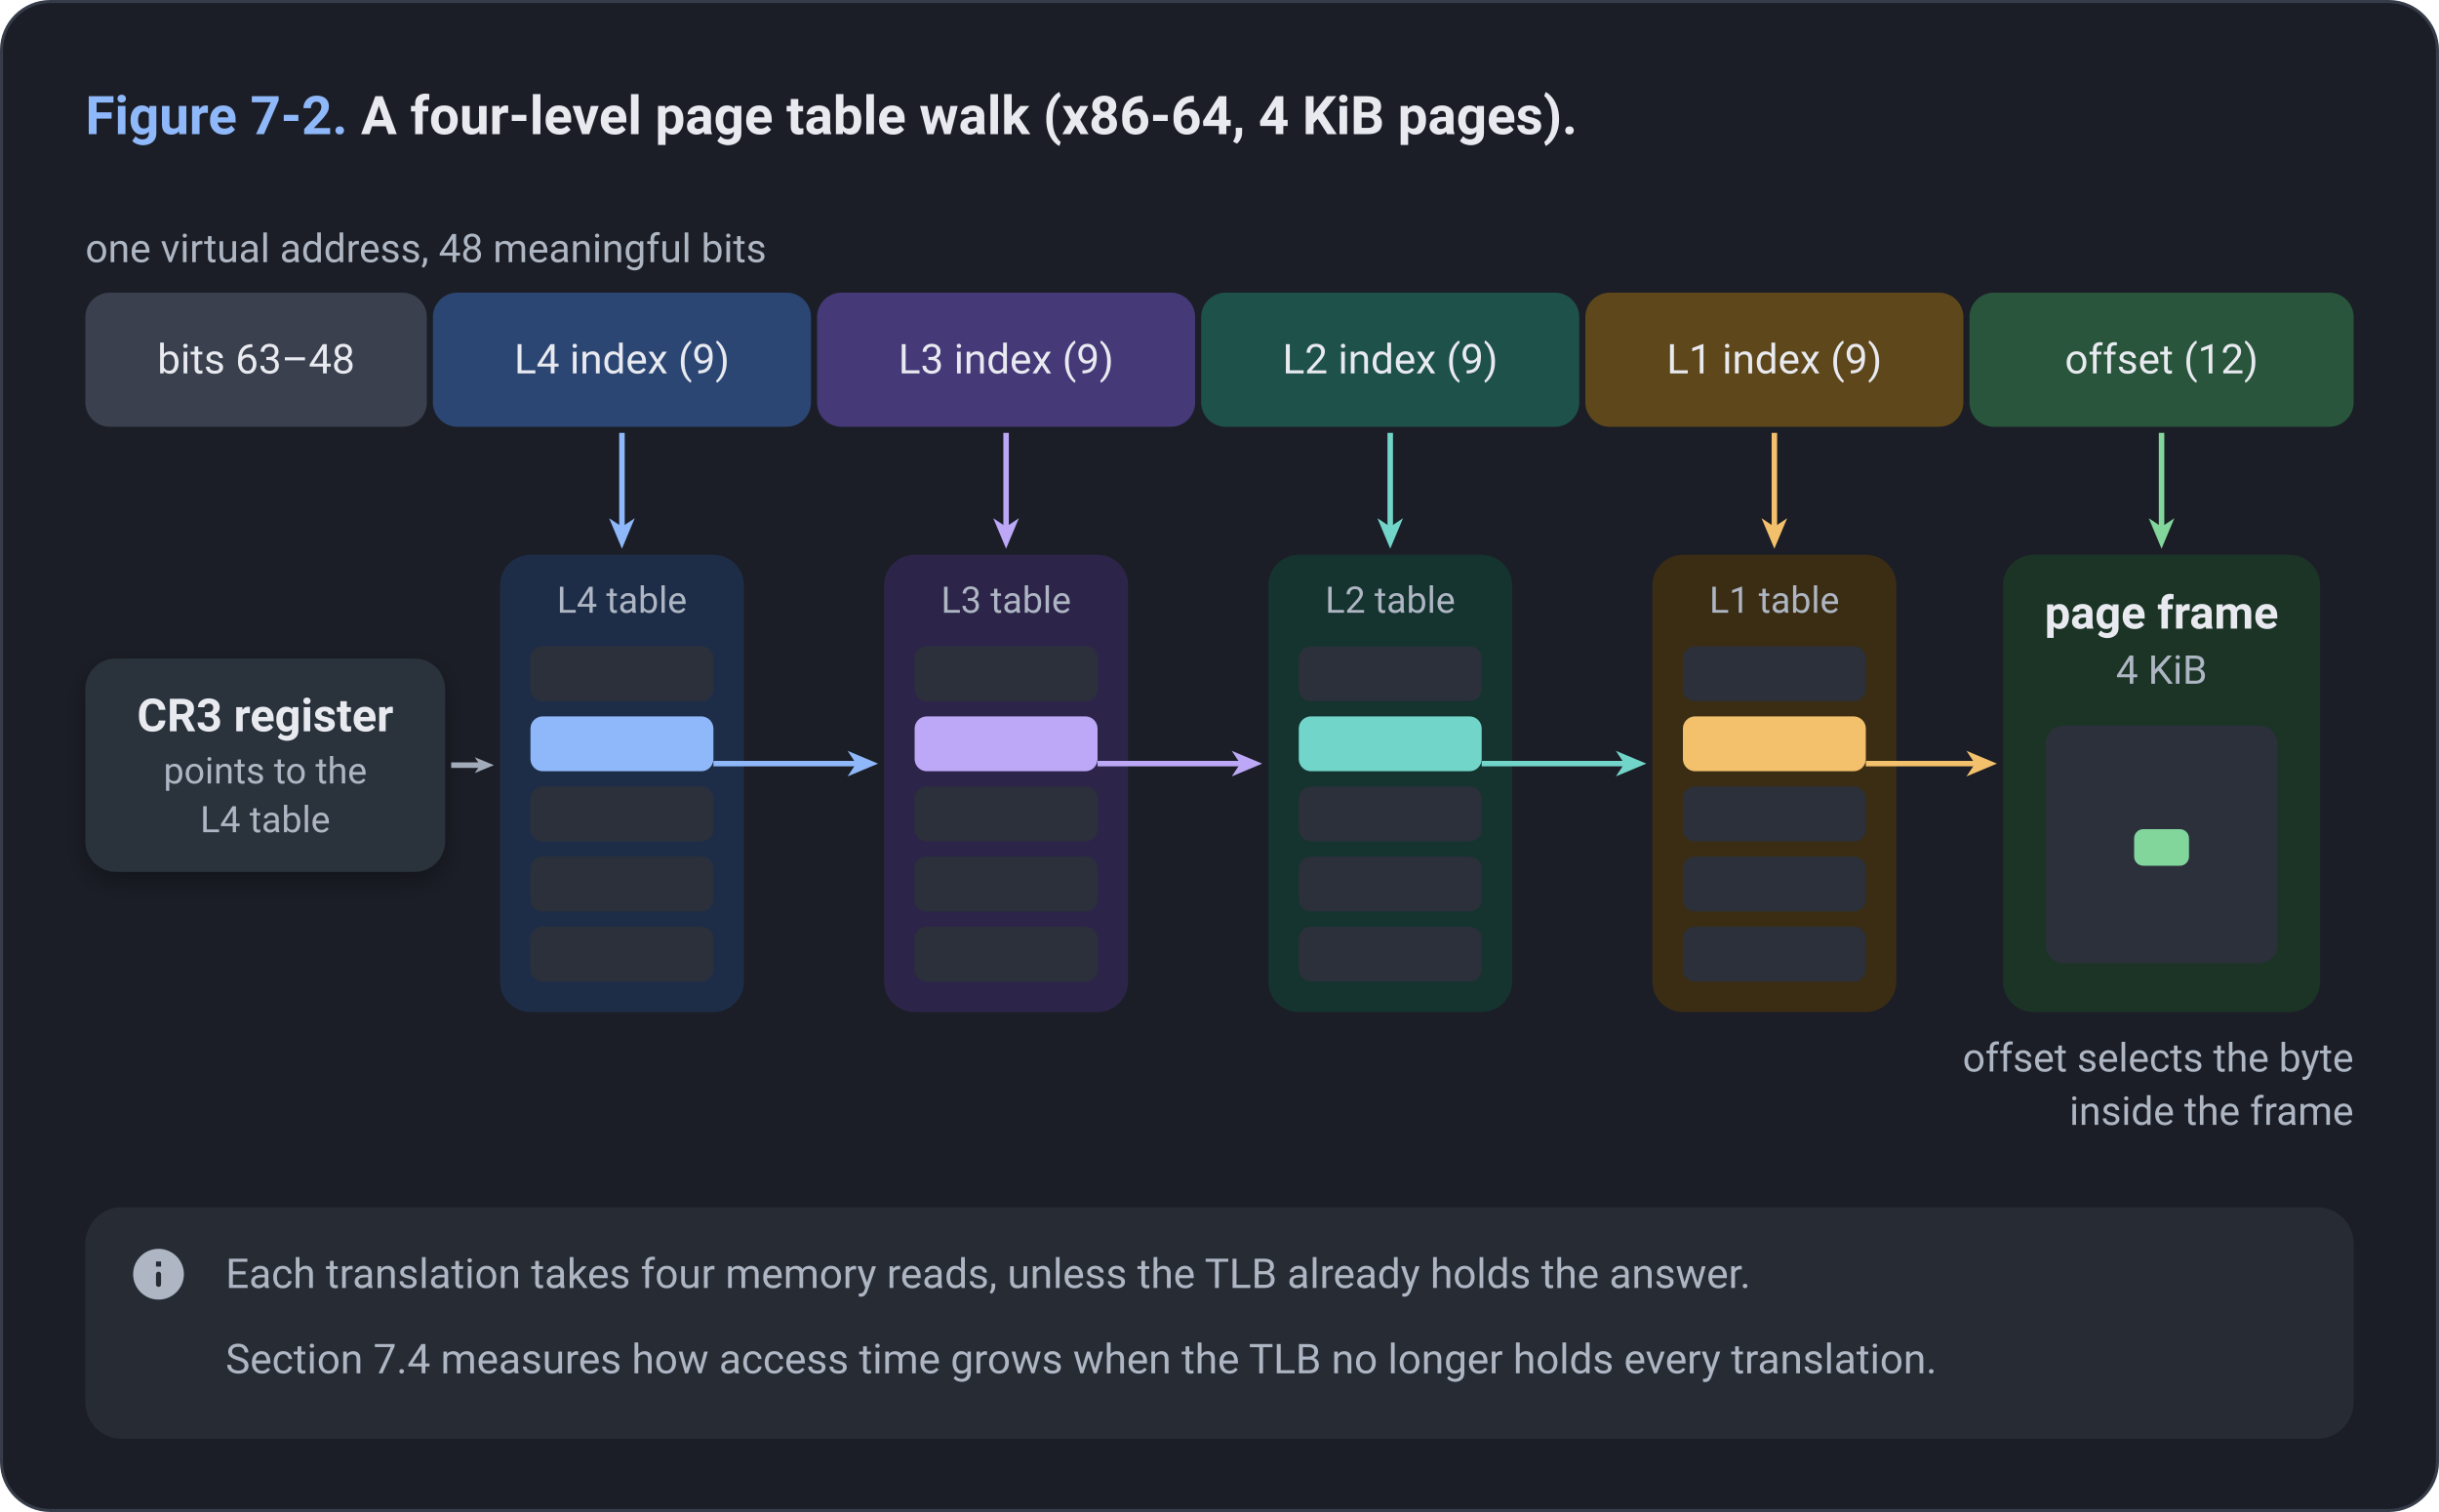
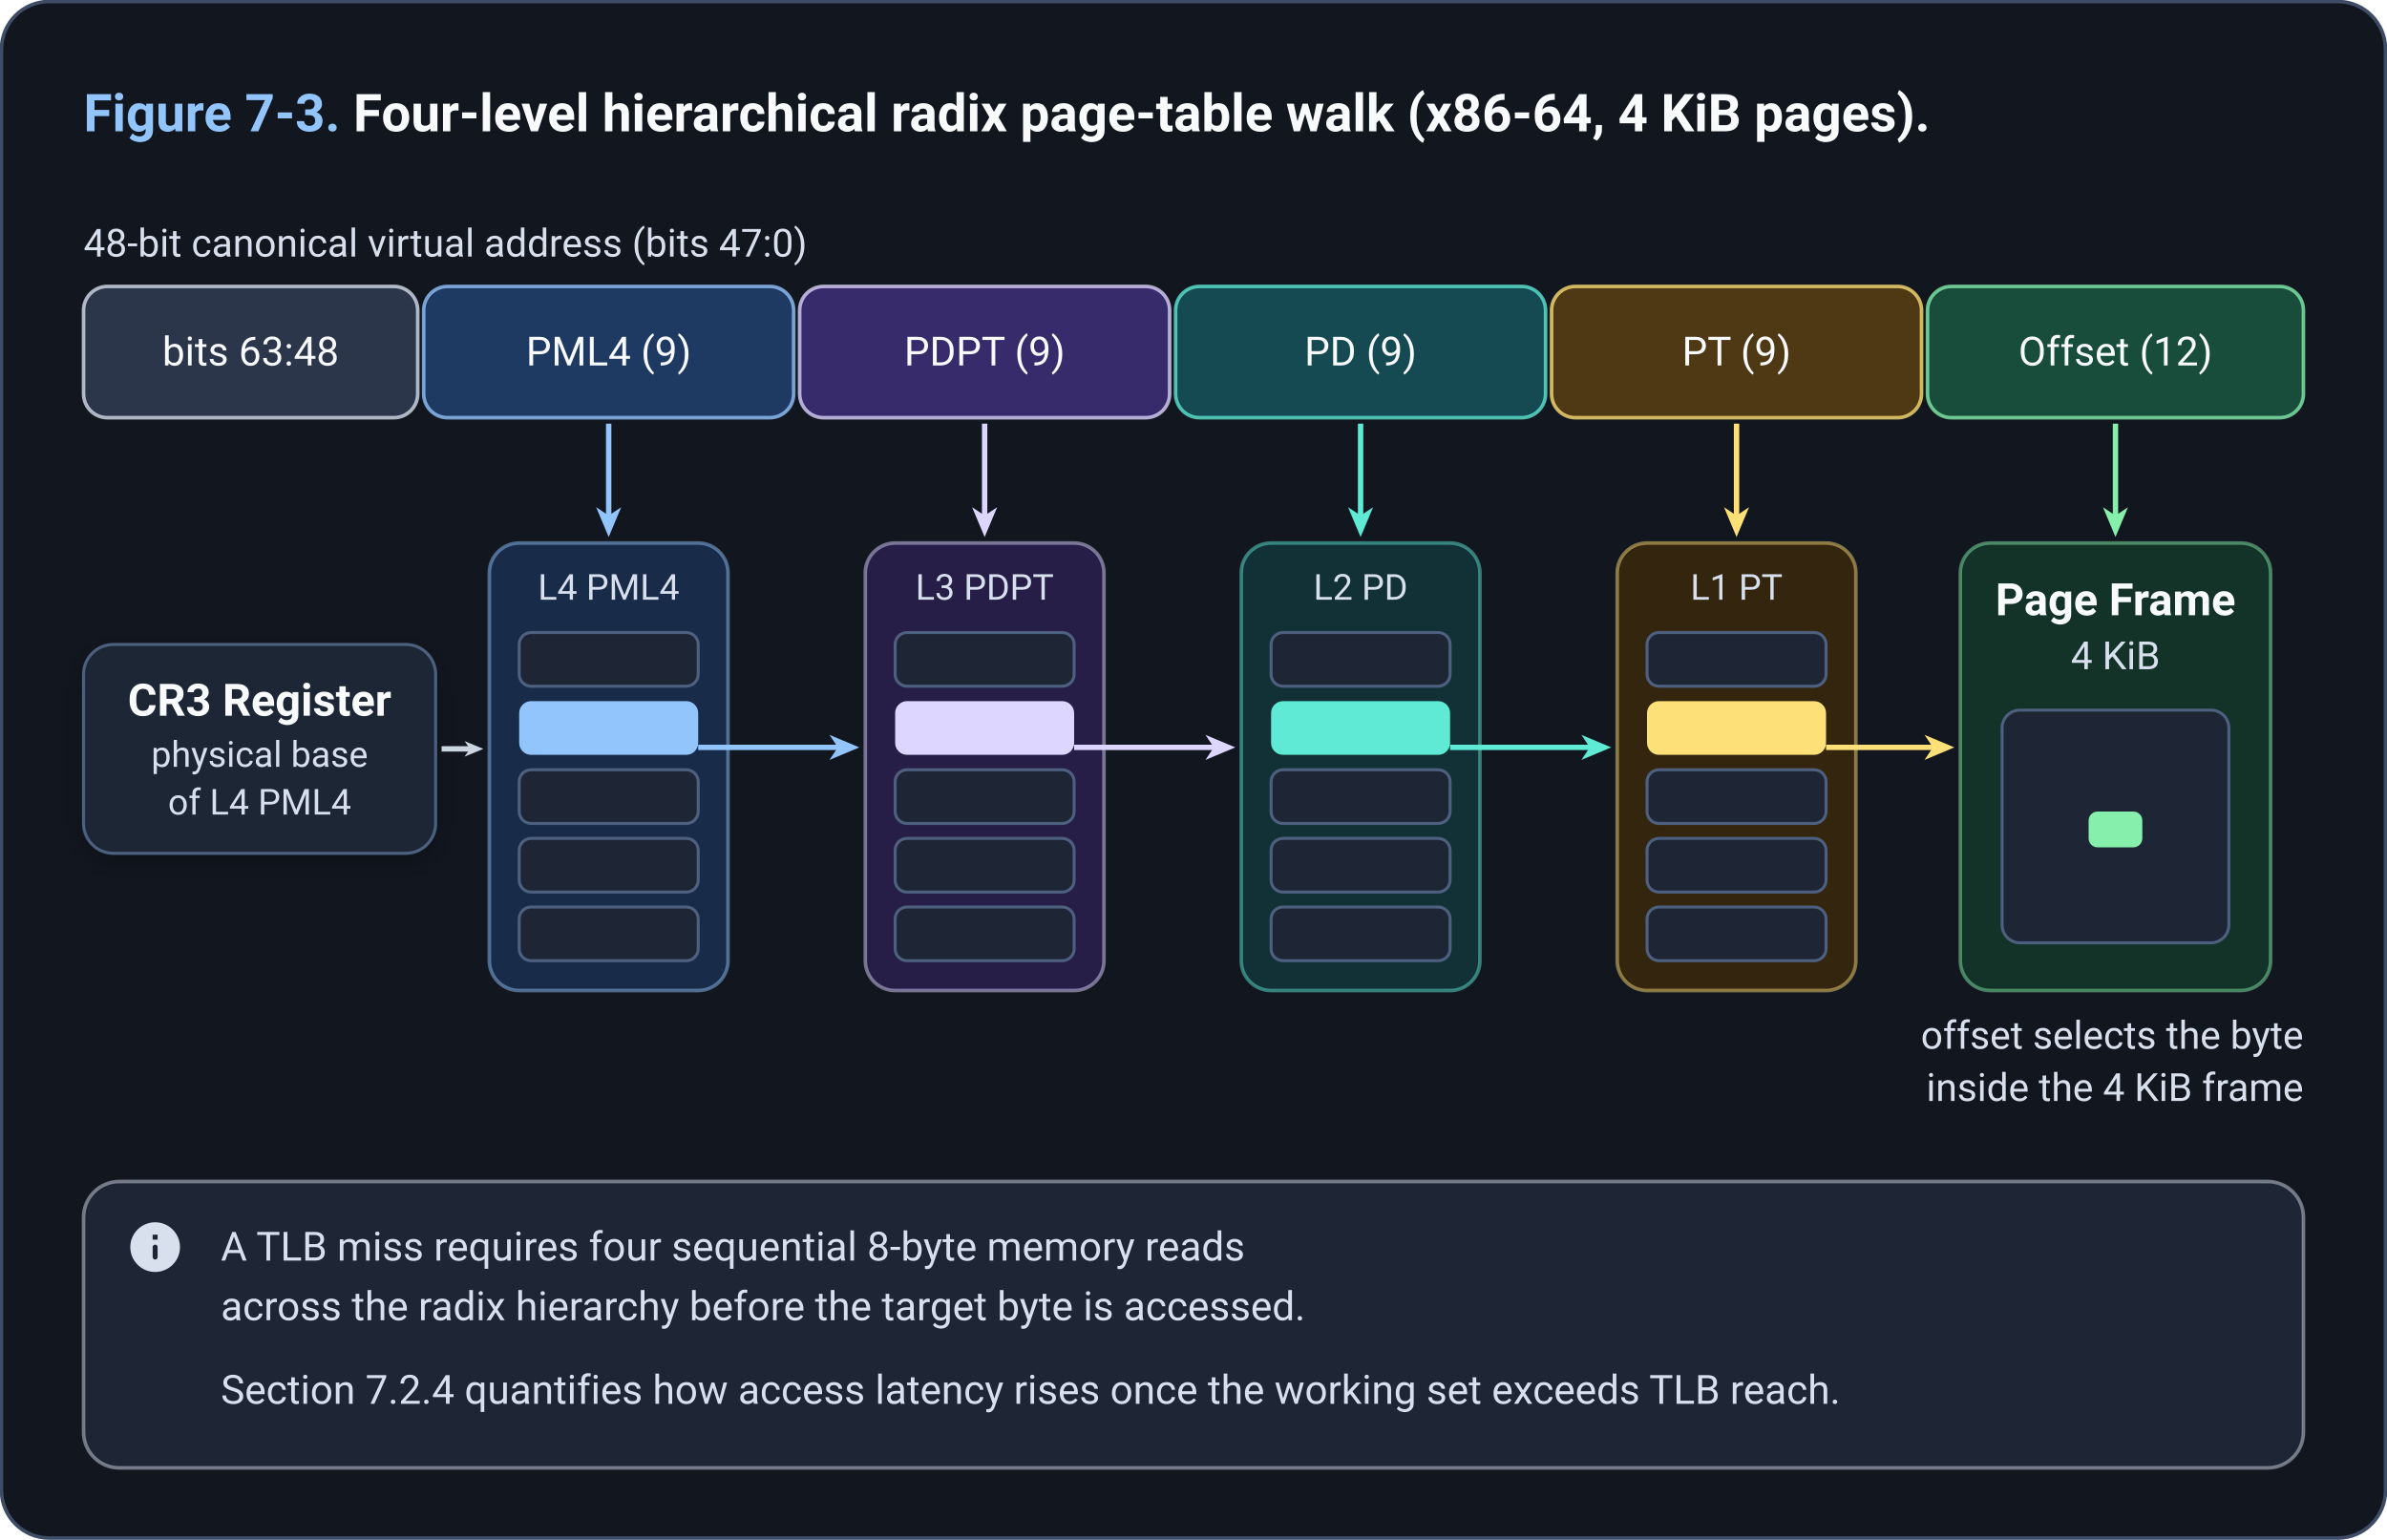
- <svg xmlns="http://www.w3.org/2000/svg" viewBox="0 0 800 496" width="800" height="496">
+ <svg xmlns="http://www.w3.org/2000/svg" viewBox="0 0 800 516" width="800" height="516">
  <style>
-     text { font-family: -apple-system, BlinkMacSystemFont, "Segoe UI", Roboto, "Helvetica Neue", Arial, sans-serif; fill: #E8EAF0; }
-     .paper { fill: #1B1E26; }
-     .frame { fill: #1B1E26; stroke: #363C49; stroke-width: 1; }
-     .card { fill: #2B303B; }
-     .hair { stroke: #363C49; stroke-width: 1.2; fill: none; }
-     .muted { fill: #AEB6C3; }
-     .ink { fill: #E8EAF0; }
+     text { font-family: -apple-system, BlinkMacSystemFont, "Segoe UI", Roboto, "Helvetica Neue", Arial, sans-serif; fill: #F8FAFC; }
+     .paper { fill: #12161F; }
+     .frame { fill: #12161F; stroke: #3E4C66; stroke-width: 1.2; }
+     .card { fill: #1E2636; stroke: #4E6080; stroke-width: 1; }
+     .hair { stroke: #3E4C66; stroke-width: 1.2; fill: none; }
+     .muted { fill: #D8E0EE; }
+     .ink { fill: #F8FAFC; }
    .title { font-size: 17.5px; font-weight: 650; }
    .head { font-size: 15.5px; font-weight: 650; }
    .name { font-size: 15px; font-weight: 650; }
    .body { font-size: 13.5px; }
    .sub { font-size: 13px; }
    .mono { font-size: 12.5px; font-family: "SF Mono", SFMono-Regular, ui-monospace, Menlo, Consolas, monospace; }
    .monob { font-size: 12.5px; font-weight: 650; font-family: "SF Mono", SFMono-Regular, ui-monospace, Menlo, Consolas, monospace; }
    .small { font-size: 12px; }
    .note { font-size: 13.5px; }
    .noteb { font-size: 13.5px; font-weight: 650; }
-     .sub, .small, .note { fill: #AEB6C3; }
-     .c-blue { fill: #1E2D47; }
-     .m-blue { fill: #2C4674; }
-     .a-blue { fill: #8FB8FA; }
-     .t-blue { fill: #8FB8FA; }
-     .w-blue { stroke: #8FB8FA; fill: none; stroke-linecap: butt; stroke-linejoin: round; }
-     .o-blue { stroke: #8FB8FA; fill: none; stroke-width: 1.5; }
-     .h-blue { stroke: #8FB8FA; stroke-width: 1.4; }
-     .c-green { fill: #1B3426; }
-     .m-green { fill: #28553B; }
-     .a-green { fill: #82D69C; }
-     .t-green { fill: #82D69C; }
-     .w-green { stroke: #82D69C; fill: none; stroke-linecap: butt; stroke-linejoin: round; }
-     .o-green { stroke: #82D69C; fill: none; stroke-width: 1.5; }
-     .h-green { stroke: #82D69C; stroke-width: 1.4; }
-     .c-amber { fill: #3A2D14; }
-     .m-amber { fill: #5E471A; }
-     .a-amber { fill: #F3C06B; }
-     .t-amber { fill: #F3C06B; }
-     .w-amber { stroke: #F3C06B; fill: none; stroke-linecap: butt; stroke-linejoin: round; }
-     .o-amber { stroke: #F3C06B; fill: none; stroke-width: 1.5; }
-     .h-amber { stroke: #F3C06B; stroke-width: 1.4; }
-     .c-red { fill: #41221D; }
-     .m-red { fill: #69322B; }
-     .a-red { fill: #F59E8D; }
-     .t-red { fill: #F59E8D; }
-     .w-red { stroke: #F59E8D; fill: none; stroke-linecap: butt; stroke-linejoin: round; }
-     .o-red { stroke: #F59E8D; fill: none; stroke-width: 1.5; }
-     .h-red { stroke: #F59E8D; stroke-width: 1.4; }
-     .c-purple { fill: #2C2549; }
-     .m-purple { fill: #453978; }
-     .a-purple { fill: #BCA8F7; }
-     .t-purple { fill: #BCA8F7; }
-     .w-purple { stroke: #BCA8F7; fill: none; stroke-linecap: butt; stroke-linejoin: round; }
-     .o-purple { stroke: #BCA8F7; fill: none; stroke-width: 1.5; }
-     .h-purple { stroke: #BCA8F7; stroke-width: 1.4; }
-     .c-teal { fill: #15332F; }
-     .m-teal { fill: #1F514B; }
-     .a-teal { fill: #72D5CA; }
-     .t-teal { fill: #72D5CA; }
-     .w-teal { stroke: #72D5CA; fill: none; stroke-linecap: butt; stroke-linejoin: round; }
-     .o-teal { stroke: #72D5CA; fill: none; stroke-width: 1.5; }
-     .h-teal { stroke: #72D5CA; stroke-width: 1.4; }
-     .c-gray { fill: #272B34; }
-     .m-gray { fill: #3A404D; }
-     .a-gray { fill: #AEB6C3; }
-     .t-gray { fill: #AEB6C3; }
-     .w-gray { stroke: #AEB6C3; fill: none; stroke-linecap: butt; stroke-linejoin: round; }
-     .o-gray { stroke: #AEB6C3; fill: none; stroke-width: 1.5; }
-     .h-gray { stroke: #AEB6C3; stroke-width: 1.4; }
-     .c-wire { fill: #272B34; }
-     .m-wire { fill: #3A404D; }
-     .a-wire { fill: #A2ABB9; }
-     .t-wire { fill: #A2ABB9; }
-     .w-wire { stroke: #A2ABB9; fill: none; stroke-linecap: butt; stroke-linejoin: round; }
-     .o-wire { stroke: #A2ABB9; fill: none; stroke-width: 1.5; }
-     .h-wire { stroke: #A2ABB9; stroke-width: 1.4; }
+     .sub, .small, .note { fill: #D8E0EE; }
+     .c-blue { fill: #182B49; stroke: #93C5FD; stroke-opacity: 0.48; stroke-width: 1.2; }
+     .m-blue { fill: #1E3A63; stroke: #93C5FD; stroke-opacity: 0.78; stroke-width: 1.2; }
+     .a-blue { fill: #93C5FD; }
+     .t-blue { fill: #93C5FD; }
+     .w-blue { stroke: #93C5FD; fill: none; stroke-linecap: butt; stroke-linejoin: round; }
+     .o-blue { stroke: #93C5FD; fill: none; stroke-width: 1.5; }
+     .h-blue { stroke: #93C5FD; stroke-width: 1.4; }
+     .c-green { fill: #133328; stroke: #86EFAC; stroke-opacity: 0.48; stroke-width: 1.2; }
+     .m-green { fill: #184D3B; stroke: #86EFAC; stroke-opacity: 0.78; stroke-width: 1.2; }
+     .a-green { fill: #86EFAC; }
+     .t-green { fill: #86EFAC; }
+     .w-green { stroke: #86EFAC; fill: none; stroke-linecap: butt; stroke-linejoin: round; }
+     .o-green { stroke: #86EFAC; fill: none; stroke-width: 1.5; }
+     .h-green { stroke: #86EFAC; stroke-width: 1.4; }
+     .c-amber { fill: #34250F; stroke: #FDE078; stroke-opacity: 0.48; stroke-width: 1.2; }
+     .m-amber { fill: #4F3814; stroke: #FDE078; stroke-opacity: 0.78; stroke-width: 1.2; }
+     .a-amber { fill: #FDE078; }
+     .t-amber { fill: #FDE078; }
+     .w-amber { stroke: #FDE078; fill: none; stroke-linecap: butt; stroke-linejoin: round; }
+     .o-amber { stroke: #FDE078; fill: none; stroke-width: 1.5; }
+     .h-amber { stroke: #FDE078; stroke-width: 1.4; }
+     .c-red { fill: #3A1B23; stroke: #FDA4AF; stroke-opacity: 0.48; stroke-width: 1.2; }
+     .m-red { fill: #582430; stroke: #FDA4AF; stroke-opacity: 0.78; stroke-width: 1.2; }
+     .a-red { fill: #FDA4AF; }
+     .t-red { fill: #FDA4AF; }
+     .w-red { stroke: #FDA4AF; fill: none; stroke-linecap: butt; stroke-linejoin: round; }
+     .o-red { stroke: #FDA4AF; fill: none; stroke-width: 1.5; }
+     .h-red { stroke: #FDA4AF; stroke-width: 1.4; }
+     .c-purple { fill: #261E47; stroke: #DDD6FE; stroke-opacity: 0.48; stroke-width: 1.2; }
+     .m-purple { fill: #382B6B; stroke: #DDD6FE; stroke-opacity: 0.78; stroke-width: 1.2; }
+     .a-purple { fill: #DDD6FE; }
+     .t-purple { fill: #DDD6FE; }
+     .w-purple { stroke: #DDD6FE; fill: none; stroke-linecap: butt; stroke-linejoin: round; }
+     .o-purple { stroke: #DDD6FE; fill: none; stroke-width: 1.5; }
+     .h-purple { stroke: #DDD6FE; stroke-width: 1.4; }
+     .c-teal { fill: #113136; stroke: #5EEAD4; stroke-opacity: 0.48; stroke-width: 1.2; }
+     .m-teal { fill: #164A52; stroke: #5EEAD4; stroke-opacity: 0.78; stroke-width: 1.2; }
+     .a-teal { fill: #5EEAD4; }
+     .t-teal { fill: #5EEAD4; }
+     .w-teal { stroke: #5EEAD4; fill: none; stroke-linecap: butt; stroke-linejoin: round; }
+     .o-teal { stroke: #5EEAD4; fill: none; stroke-width: 1.5; }
+     .h-teal { stroke: #5EEAD4; stroke-width: 1.4; }
+     .c-gray { fill: #1E2534; stroke: #D8E0EE; stroke-opacity: 0.48; stroke-width: 1.2; }
+     .m-gray { fill: #2C364A; stroke: #D8E0EE; stroke-opacity: 0.78; stroke-width: 1.2; }
+     .a-gray { fill: #D8E0EE; }
+     .t-gray { fill: #D8E0EE; }
+     .w-gray { stroke: #D8E0EE; fill: none; stroke-linecap: butt; stroke-linejoin: round; }
+     .o-gray { stroke: #D8E0EE; fill: none; stroke-width: 1.5; }
+     .h-gray { stroke: #D8E0EE; stroke-width: 1.4; }
+     .c-wire { fill: #1E2534; }
+     .m-wire { fill: #2C364A; }
+     .a-wire { fill: #CBD5E1; }
+     .t-wire { fill: #CBD5E1; }
+     .w-wire { stroke: #CBD5E1; fill: none; stroke-linecap: butt; stroke-linejoin: round; }
+     .o-wire { stroke: #CBD5E1; fill: none; stroke-width: 1.5; }
+     .h-wire { stroke: #CBD5E1; stroke-width: 1.4; }
  </style>
  <defs>
    <filter id="lift" x="-10%" y="-15%" width="120%" height="140%">
-       <feDropShadow dx="0" dy="1" stdDeviation="1.2" flood-color="#000000" flood-opacity="0.45" />
-       <feDropShadow dx="0" dy="3" stdDeviation="4" flood-color="#000000" flood-opacity="0.32" />
+       <feDropShadow dx="0" dy="1" stdDeviation="1.2" flood-color="#000000" flood-opacity="0.35" />
+       <feDropShadow dx="0" dy="3" stdDeviation="4" flood-color="#000000" flood-opacity="0.24" />
    </filter>
  </defs>
-   <rect x="0.5" y="0.5" width="799" height="495" rx="16" class="frame" />
+   <rect x="0.5" y="0.5" width="799" height="515" rx="16" class="frame" />
  <text x="28" y="44" class="title">
-     <tspan class="t-blue">Figure 7-2.</tspan> A four-level page table walk (x86-64, 4 KiB pages).</text>
+     <tspan class="t-blue">Figure 7-3.</tspan> Four-level hierarchical radix page-table walk (x86-64, 4 KiB pages).</text>
  <g transform="translate(0 74)">
-     <text x="28.0" y="12.0" class="sub">one virtual address, 48 meaningful bits</text>
+     <text x="28.0" y="12.0" class="sub">48-bit canonical virtual address (bits 47:0)</text>
    <rect x="28.0" y="22.0" width="112.0" height="44.0" rx="8" class="m-gray" />
-     <text x="84.0" y="48.5" class="body" text-anchor="middle" data-fit="33.0,135.0">bits 63–48</text>
+     <text x="84.0" y="48.5" class="body" text-anchor="middle" data-fit="33.0,135.0">bits 63:48</text>
    <rect x="142.0" y="22.0" width="124.0" height="44.0" rx="8" class="m-blue" />
-     <text x="204.0" y="48.5" class="body" text-anchor="middle" data-fit="147.0,261.0">L4 index (9)</text>
+     <text x="204.0" y="48.5" class="body" text-anchor="middle" data-fit="147.0,261.0">PML4 (9)</text>
    <rect x="268.0" y="22.0" width="124.0" height="44.0" rx="8" class="m-purple" />
-     <text x="330.0" y="48.5" class="body" text-anchor="middle" data-fit="273.0,387.0">L3 index (9)</text>
+     <text x="330.0" y="48.5" class="body" text-anchor="middle" data-fit="273.0,387.0">PDPT (9)</text>
    <rect x="394.0" y="22.0" width="124.0" height="44.0" rx="8" class="m-teal" />
-     <text x="456.0" y="48.5" class="body" text-anchor="middle" data-fit="399.0,513.0">L2 index (9)</text>
+     <text x="456.0" y="48.5" class="body" text-anchor="middle" data-fit="399.0,513.0">PD (9)</text>
    <rect x="520.0" y="22.0" width="124.0" height="44.0" rx="8" class="m-amber" />
-     <text x="582.0" y="48.5" class="body" text-anchor="middle" data-fit="525.0,639.0">L1 index (9)</text>
+     <text x="582.0" y="48.5" class="body" text-anchor="middle" data-fit="525.0,639.0">PT (9)</text>
    <rect x="646.0" y="22.0" width="126.0" height="44.0" rx="8" class="m-green" />
-     <text x="709.0" y="48.5" class="body" text-anchor="middle" data-fit="651.0,767.0">offset (12)</text>
+     <text x="709.0" y="48.5" class="body" text-anchor="middle" data-fit="651.0,767.0">Offset (12)</text>
    <rect x="164.0" y="108.0" width="80.0" height="150.0" rx="10" class="c-blue" />
-     <text x="204.0" y="127.0" class="small" text-anchor="middle" data-fit="166.0,242.0">L4 table</text>
+     <text x="204.0" y="127.0" class="small" text-anchor="middle" data-fit="166.0,242.0">L4 PML4</text>
    <rect x="174.0" y="138.0" width="60.0" height="18.0" rx="4" class="card" />
    <rect x="174.0" y="161.0" width="60.0" height="18.0" rx="4" class="a-blue" />
    <rect x="174.0" y="184.0" width="60.0" height="18.0" rx="4" class="card" />
    <rect x="174.0" y="207.0" width="60.0" height="18.0" rx="4" class="card" />
    <rect x="174.0" y="230.0" width="60.0" height="18.0" rx="4" class="card" />
    <polygon points="204.0,106.0 199.8,96.0 204.0,98.8 208.2,96.0" class="a-blue" />
    <path d="M204.0,68.0 L204.0,99.0" class="w-blue" stroke-width="1.8" />
    <rect x="290.0" y="108.0" width="80.0" height="150.0" rx="10" class="c-purple" />
-     <text x="330.0" y="127.0" class="small" text-anchor="middle" data-fit="292.0,368.0">L3 table</text>
+     <text x="330.0" y="127.0" class="small" text-anchor="middle" data-fit="292.0,368.0">L3 PDPT</text>
    <rect x="300.0" y="138.0" width="60.0" height="18.0" rx="4" class="card" />
    <rect x="300.0" y="161.0" width="60.0" height="18.0" rx="4" class="a-purple" />
    <rect x="300.0" y="184.0" width="60.0" height="18.0" rx="4" class="card" />
    <rect x="300.0" y="207.0" width="60.0" height="18.0" rx="4" class="card" />
    <rect x="300.0" y="230.0" width="60.0" height="18.0" rx="4" class="card" />
    <polygon points="330.0,106.0 325.8,96.0 330.0,98.8 334.2,96.0" class="a-purple" />
    <path d="M330.0,68.0 L330.0,99.0" class="w-purple" stroke-width="1.8" />
    <rect x="416.0" y="108.0" width="80.0" height="150.0" rx="10" class="c-teal" />
-     <text x="456.0" y="127.0" class="small" text-anchor="middle" data-fit="418.0,494.0">L2 table</text>
+     <text x="456.0" y="127.0" class="small" text-anchor="middle" data-fit="418.0,494.0">L2 PD</text>
    <rect x="426.0" y="138.0" width="60.0" height="18.0" rx="4" class="card" />
    <rect x="426.0" y="161.0" width="60.0" height="18.0" rx="4" class="a-teal" />
    <rect x="426.0" y="184.0" width="60.0" height="18.0" rx="4" class="card" />
    <rect x="426.0" y="207.0" width="60.0" height="18.0" rx="4" class="card" />
    <rect x="426.0" y="230.0" width="60.0" height="18.0" rx="4" class="card" />
    <polygon points="456.0,106.0 451.8,96.0 456.0,98.8 460.2,96.0" class="a-teal" />
    <path d="M456.0,68.0 L456.0,99.0" class="w-teal" stroke-width="1.8" />
    <rect x="542.0" y="108.0" width="80.0" height="150.0" rx="10" class="c-amber" />
-     <text x="582.0" y="127.0" class="small" text-anchor="middle" data-fit="544.0,620.0">L1 table</text>
+     <text x="582.0" y="127.0" class="small" text-anchor="middle" data-fit="544.0,620.0">L1 PT</text>
    <rect x="552.0" y="138.0" width="60.0" height="18.0" rx="4" class="card" />
    <rect x="552.0" y="161.0" width="60.0" height="18.0" rx="4" class="a-amber" />
    <rect x="552.0" y="184.0" width="60.0" height="18.0" rx="4" class="card" />
    <rect x="552.0" y="207.0" width="60.0" height="18.0" rx="4" class="card" />
    <rect x="552.0" y="230.0" width="60.0" height="18.0" rx="4" class="card" />
    <polygon points="582.0,106.0 577.8,96.0 582.0,98.8 586.2,96.0" class="a-amber" />
    <path d="M582.0,68.0 L582.0,99.0" class="w-amber" stroke-width="1.8" />
    <rect x="657.0" y="108.0" width="104.0" height="150.0" rx="10" class="c-green" />
-     <text x="709.0" y="132.2" class="name" text-anchor="middle" data-fit="660.0,758.0">page frame</text>
+     <text x="709.0" y="132.2" class="name" text-anchor="middle" data-fit="660.0,758.0">Page Frame</text>
    <text x="709.0" y="150.3" class="sub" text-anchor="middle" data-fit="660.0,758.0">4 KiB</text>
    <rect x="671.0" y="164.0" width="76.0" height="78.0" rx="6" class="card" />
    <rect x="700.0" y="198.0" width="18.0" height="12.0" rx="3" class="a-green" />
    <polygon points="709.0,106.0 704.8,96.0 709.0,98.8 713.2,96.0" class="a-green" />
    <path d="M709.0,68.0 L709.0,99.0" class="w-green" stroke-width="1.8" />
    <polygon points="288.0,176.5 278.0,180.7 280.8,176.5 278.0,172.3" class="a-blue" />
    <path d="M234.0,176.5 L281.0,176.5" class="w-blue" stroke-width="1.8" />
    <polygon points="414.0,176.5 404.0,180.7 406.8,176.5 404.0,172.3" class="a-purple" />
    <path d="M360.0,176.5 L407.0,176.5" class="w-purple" stroke-width="1.8" />
    <polygon points="540.0,176.5 530.0,180.7 532.8,176.5 530.0,172.3" class="a-teal" />
    <path d="M486.0,176.5 L533.0,176.5" class="w-teal" stroke-width="1.8" />
    <polygon points="655.0,176.5 645.0,180.7 647.8,176.5 645.0,172.3" class="a-amber" />
    <path d="M612.0,176.5 L648.0,176.5" class="w-amber" stroke-width="1.8" />
    <rect x="28.0" y="142.0" width="118.0" height="70.0" rx="10" class="card" filter="url(#lift)" />
-     <text x="87.0" y="165.9" class="name" text-anchor="middle" data-fit="33.0,141.0">CR3 register</text>
-     <text x="87.0" y="183.0" class="small" text-anchor="middle" data-fit="33.0,141.0">points to the</text>
-     <text x="87.0" y="199.0" class="small" text-anchor="middle" data-fit="33.0,141.0">L4 table</text>
+     <text x="87.0" y="165.9" class="name" text-anchor="middle" data-fit="33.0,141.0">CR3 Register</text>
+     <text x="87.0" y="183.0" class="small" text-anchor="middle" data-fit="33.0,141.0">physical base</text>
+     <text x="87.0" y="199.0" class="small" text-anchor="middle" data-fit="33.0,141.0">of L4 PML4</text>
    <polygon points="162.0,177.0 155.7,179.6 157.5,177.0 155.7,174.4" class="a-wire" />
    <path d="M148.0,177.0 L157.6,177.0" class="w-wire" stroke-width="1.8" />
-     <text x="772.0" y="277.5" class="sub" text-anchor="end" data-fit="600.0,776.0">offset selects the byte</text>
-     <text x="772.0" y="295.0" class="sub" text-anchor="end" data-fit="600.0,776.0">inside the frame</text>
+     <text x="772.0" y="277.5" class="sub" text-anchor="end" data-fit="580.0,776.0">offset selects the byte</text>
+     <text x="772.0" y="295.0" class="sub" text-anchor="end" data-fit="580.0,776.0">inside the 4 KiB frame</text>
  </g>
-   <rect x="28" y="396" width="744" height="76" rx="12" class="c-gray" />
+   <rect x="28" y="396" width="744" height="96" rx="12" class="c-gray" />
  <g transform="translate(42 408) scale(0.833)" class="a-gray">
    <path d="M12 2C6.48 2 2 6.48 2 12s4.48 10 10 10 10-4.48 10-10S17.52 2 12 2zm0 15c-.55 0-1-.45-1-1v-4c0-.55.45-1 1-1s1 .45 1 1v4c0 .55-.45 1-1 1zm1-8h-2V7h2v2z" />
  </g>
-   <text x="74" y="422.5" class="note" data-fit="74,760">Each translation takes four memory reads, unless the TLB already holds the answer.</text>
-   <text x="74" y="450.5" class="note" data-fit="74,760">Section 7.4 measures how access time grows when the TLB no longer holds every translation.</text>
+   <text x="74" y="422.5" class="note" data-fit="74,760">A TLB miss requires four sequential 8-byte memory reads</text>
+   <text x="74" y="442.5" class="note" data-fit="74,760">across the radix hierarchy before the target byte is accessed.</text>
+   <text x="74" y="470.5" class="note" data-fit="74,760">Section 7.2.4 quantifies how access latency rises once the working set exceeds TLB reach.</text>
</svg>
